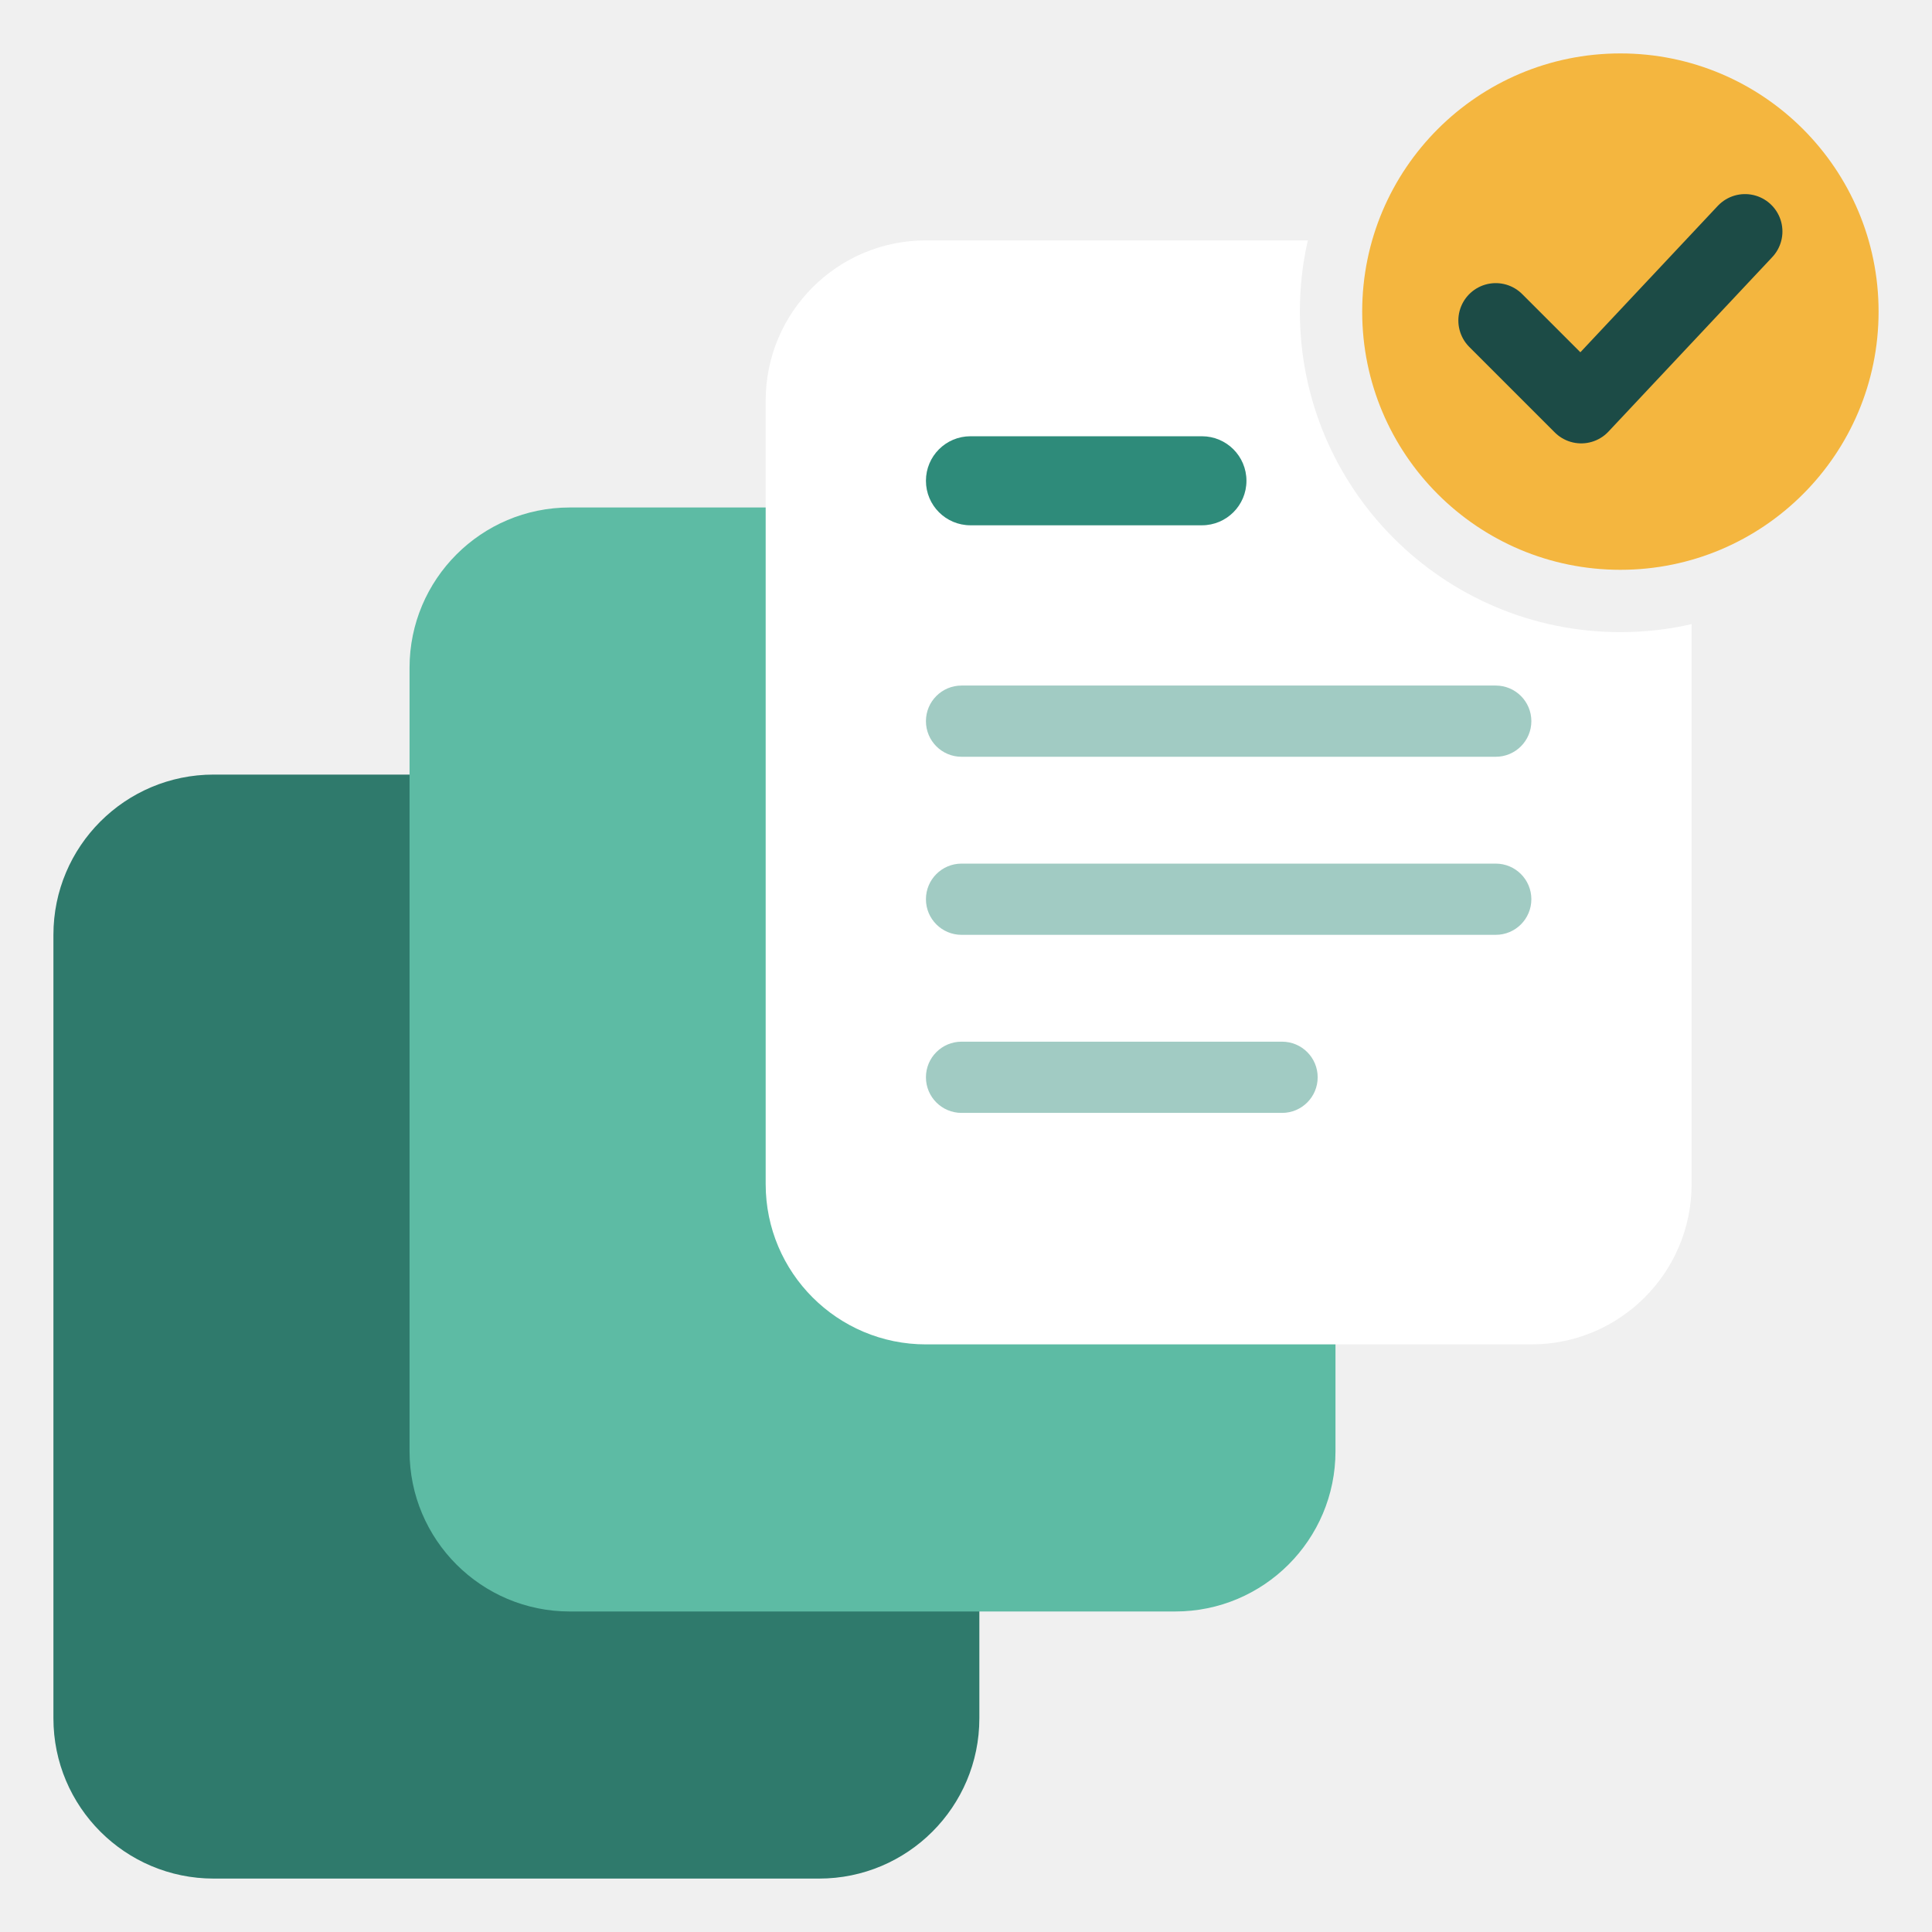
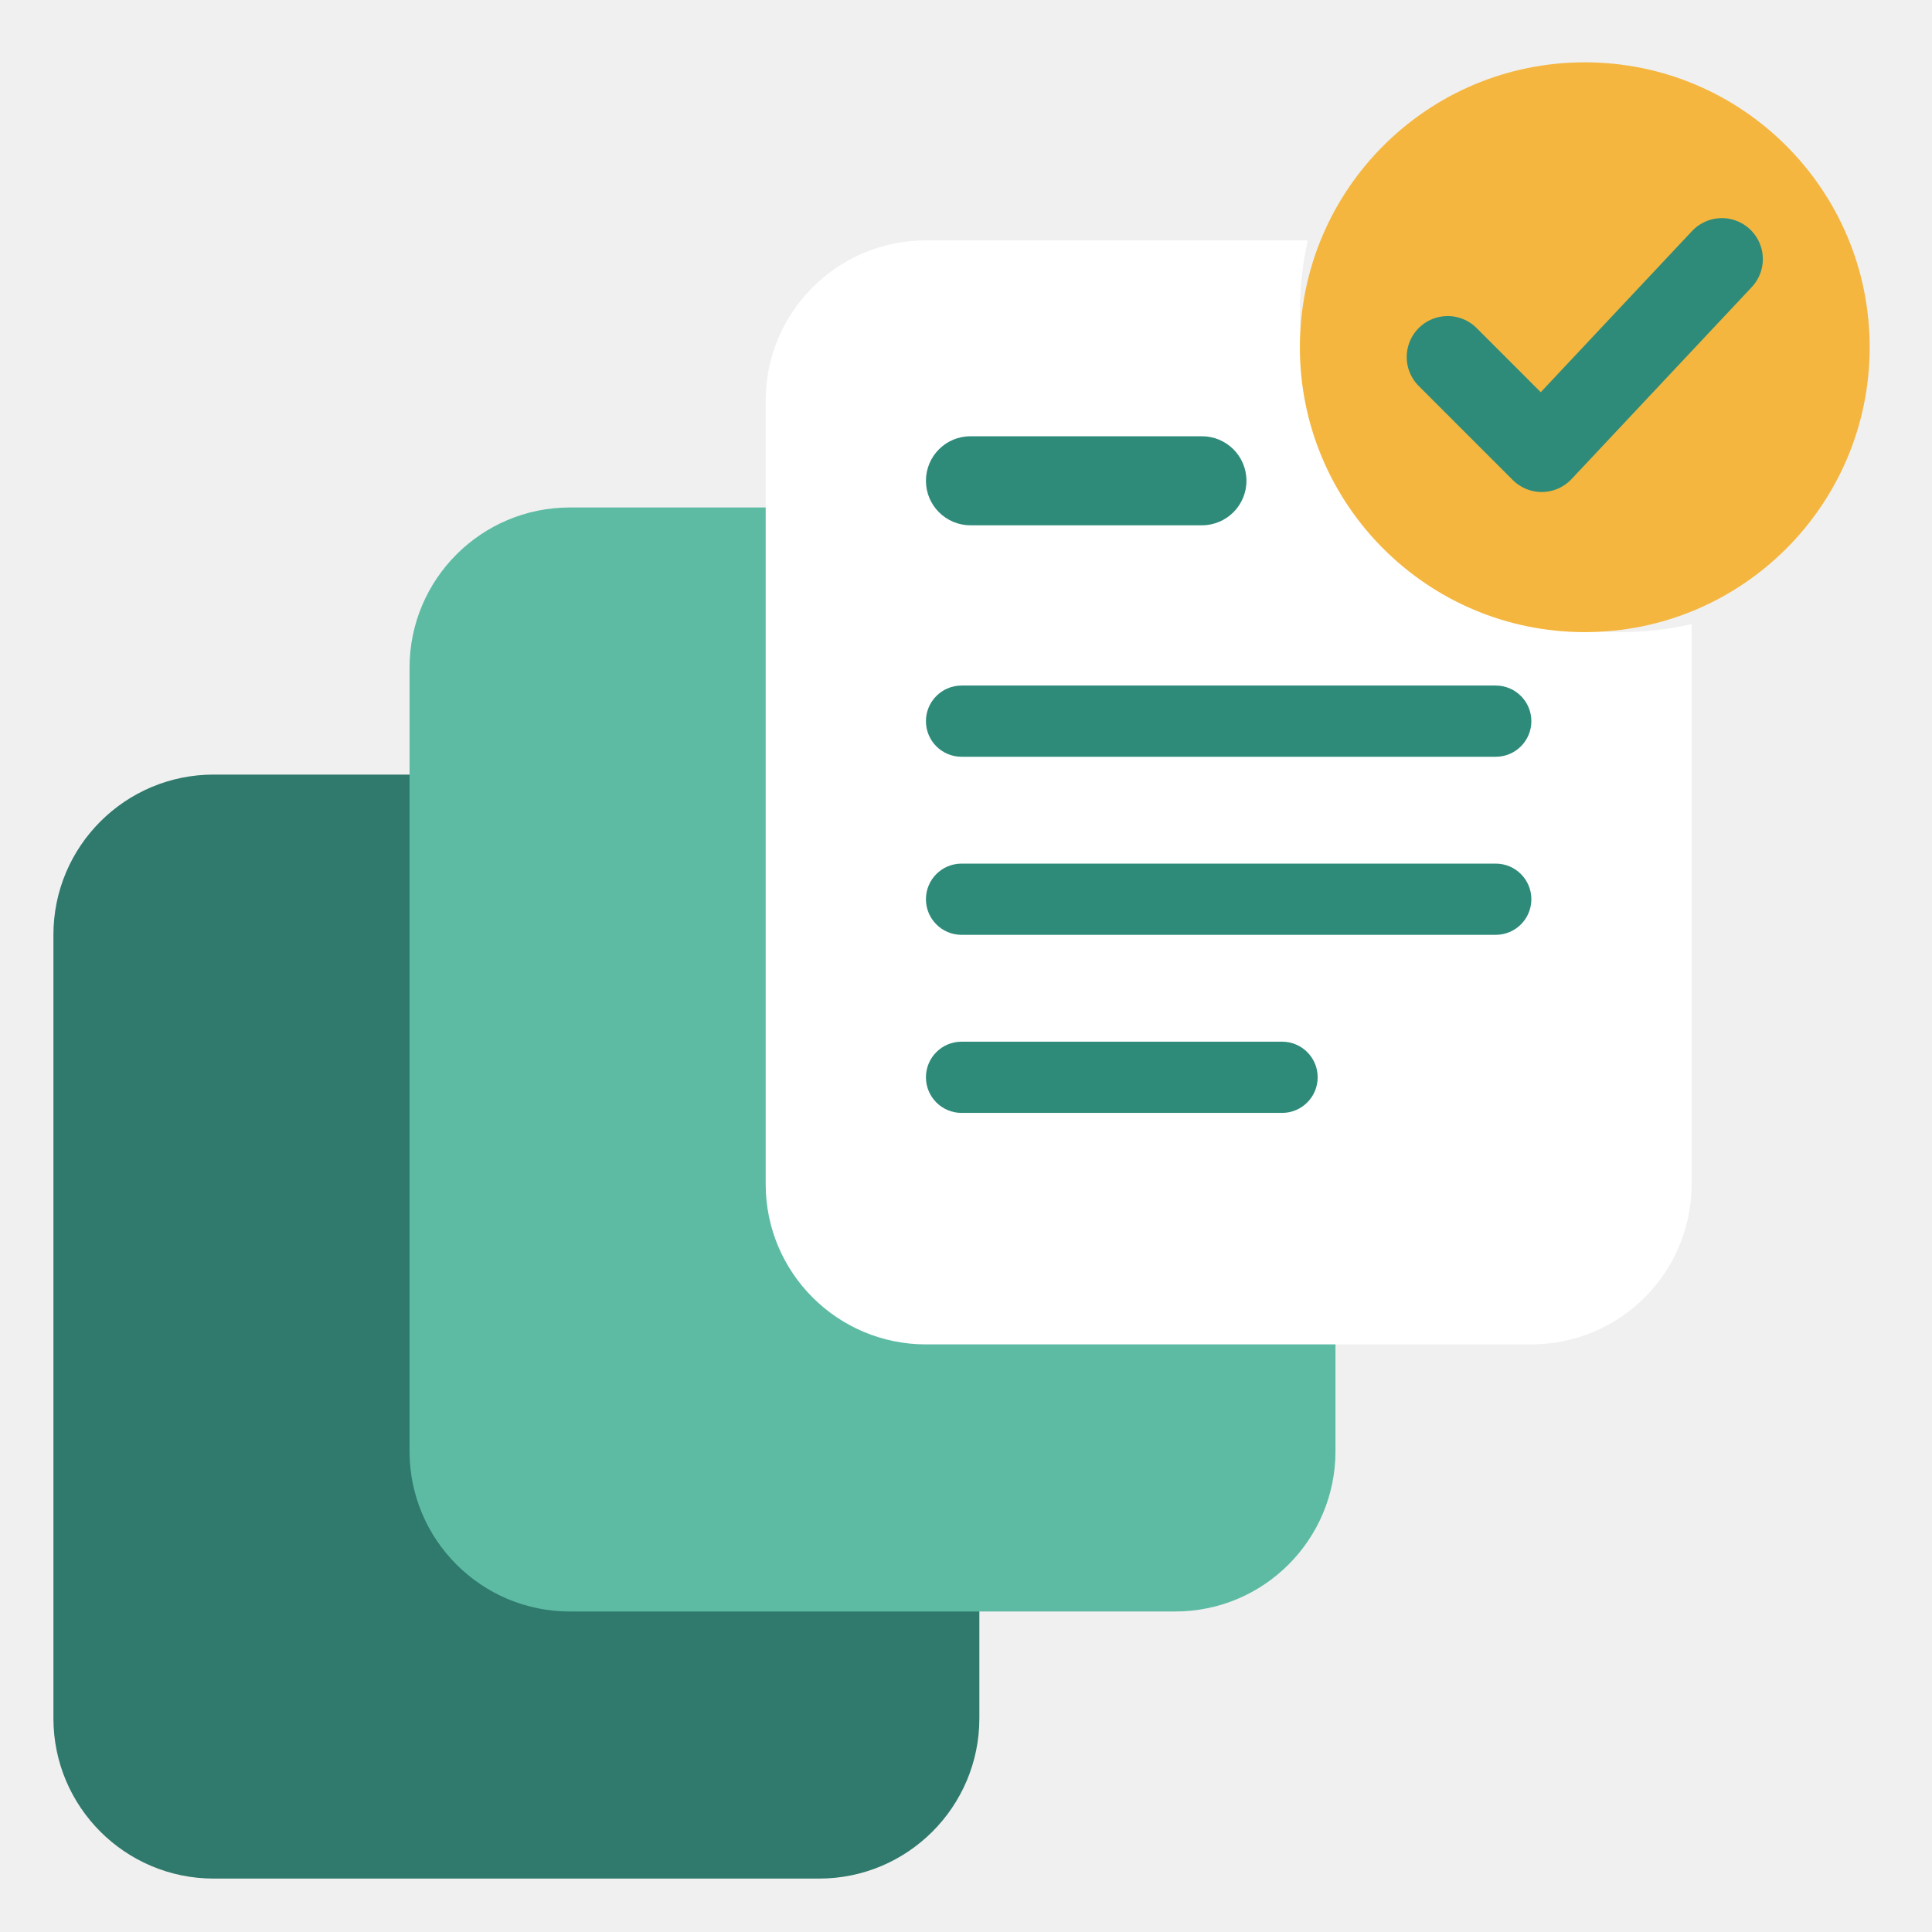
<svg xmlns="http://www.w3.org/2000/svg" viewBox="4 7.5 108.5 108.5" width="108" height="108" role="img" aria-label="StudyStrides">
  <g transform="translate(-3 3) scale(1)">
    <path fill="#2F7A6C" d="M19 48H53C57.97 48 62 52.03 62 57V101C62 105.97 57.97 110 53 110H19C14.03 110 10 105.97 10 101V57C10 52.03 14.03 48 19 48Z" />
    <path fill="#5DBBA4" d="M39 33H73C77.97 33 82 37.03 82 42V86C82 90.97 77.97 95 73 95H39C34.03 95 30 90.97 30 86V42C30 37.03 34.03 33 39 33Z" />
    <path fill="#FFFFFF" d="M59 18H80.45C80.15 19.29 80 20.63 80 22C80 31.94 88.06 40 98 40C99.37 40 100.71 39.85 102 39.55V71C102 75.97 97.97 80 93 80H59C54.03 80 50 75.97 50 71V27C50 22.03 54.03 18 59 18Z" />
    <rect x="59" y="29" width="18" height="5" rx="2.5" fill="#2E8B7A" />
-     <rect x="59" y="43" width="34" height="4" rx="2" fill="#A1CBC3" />
-     <rect x="59" y="53" width="34" height="4" rx="2" fill="#A1CBC3" />
-     <rect x="59" y="63" width="22" height="4" rx="2" fill="#A1CBC3" />
-     <circle cx="98" cy="22" r="14.5" fill="#F4B63F" />
-     <path d="M91 22.5L95.8 27.3L105 17.5" fill="none" stroke="#1C4B46" stroke-width="4.2" stroke-linecap="round" stroke-linejoin="round" />
+     <rect x="59" y="43" width="34" height="4" rx="2" fill="#2E8B7A" />
+     <rect x="59" y="53" width="34" height="4" rx="2" fill="#2E8B7A" />
+     <rect x="59" y="63" width="22" height="4" rx="2" fill="#2E8B7A" />
+     <circle cx="96" cy="24" r="16" fill="#F4B63F" />
+     <path d="M88.3 24.55L93.58 29.83L103.7 19.05" fill="none" stroke="#2E8B7A" stroke-width="4.6" stroke-linecap="round" stroke-linejoin="round" />
  </g>
</svg>
